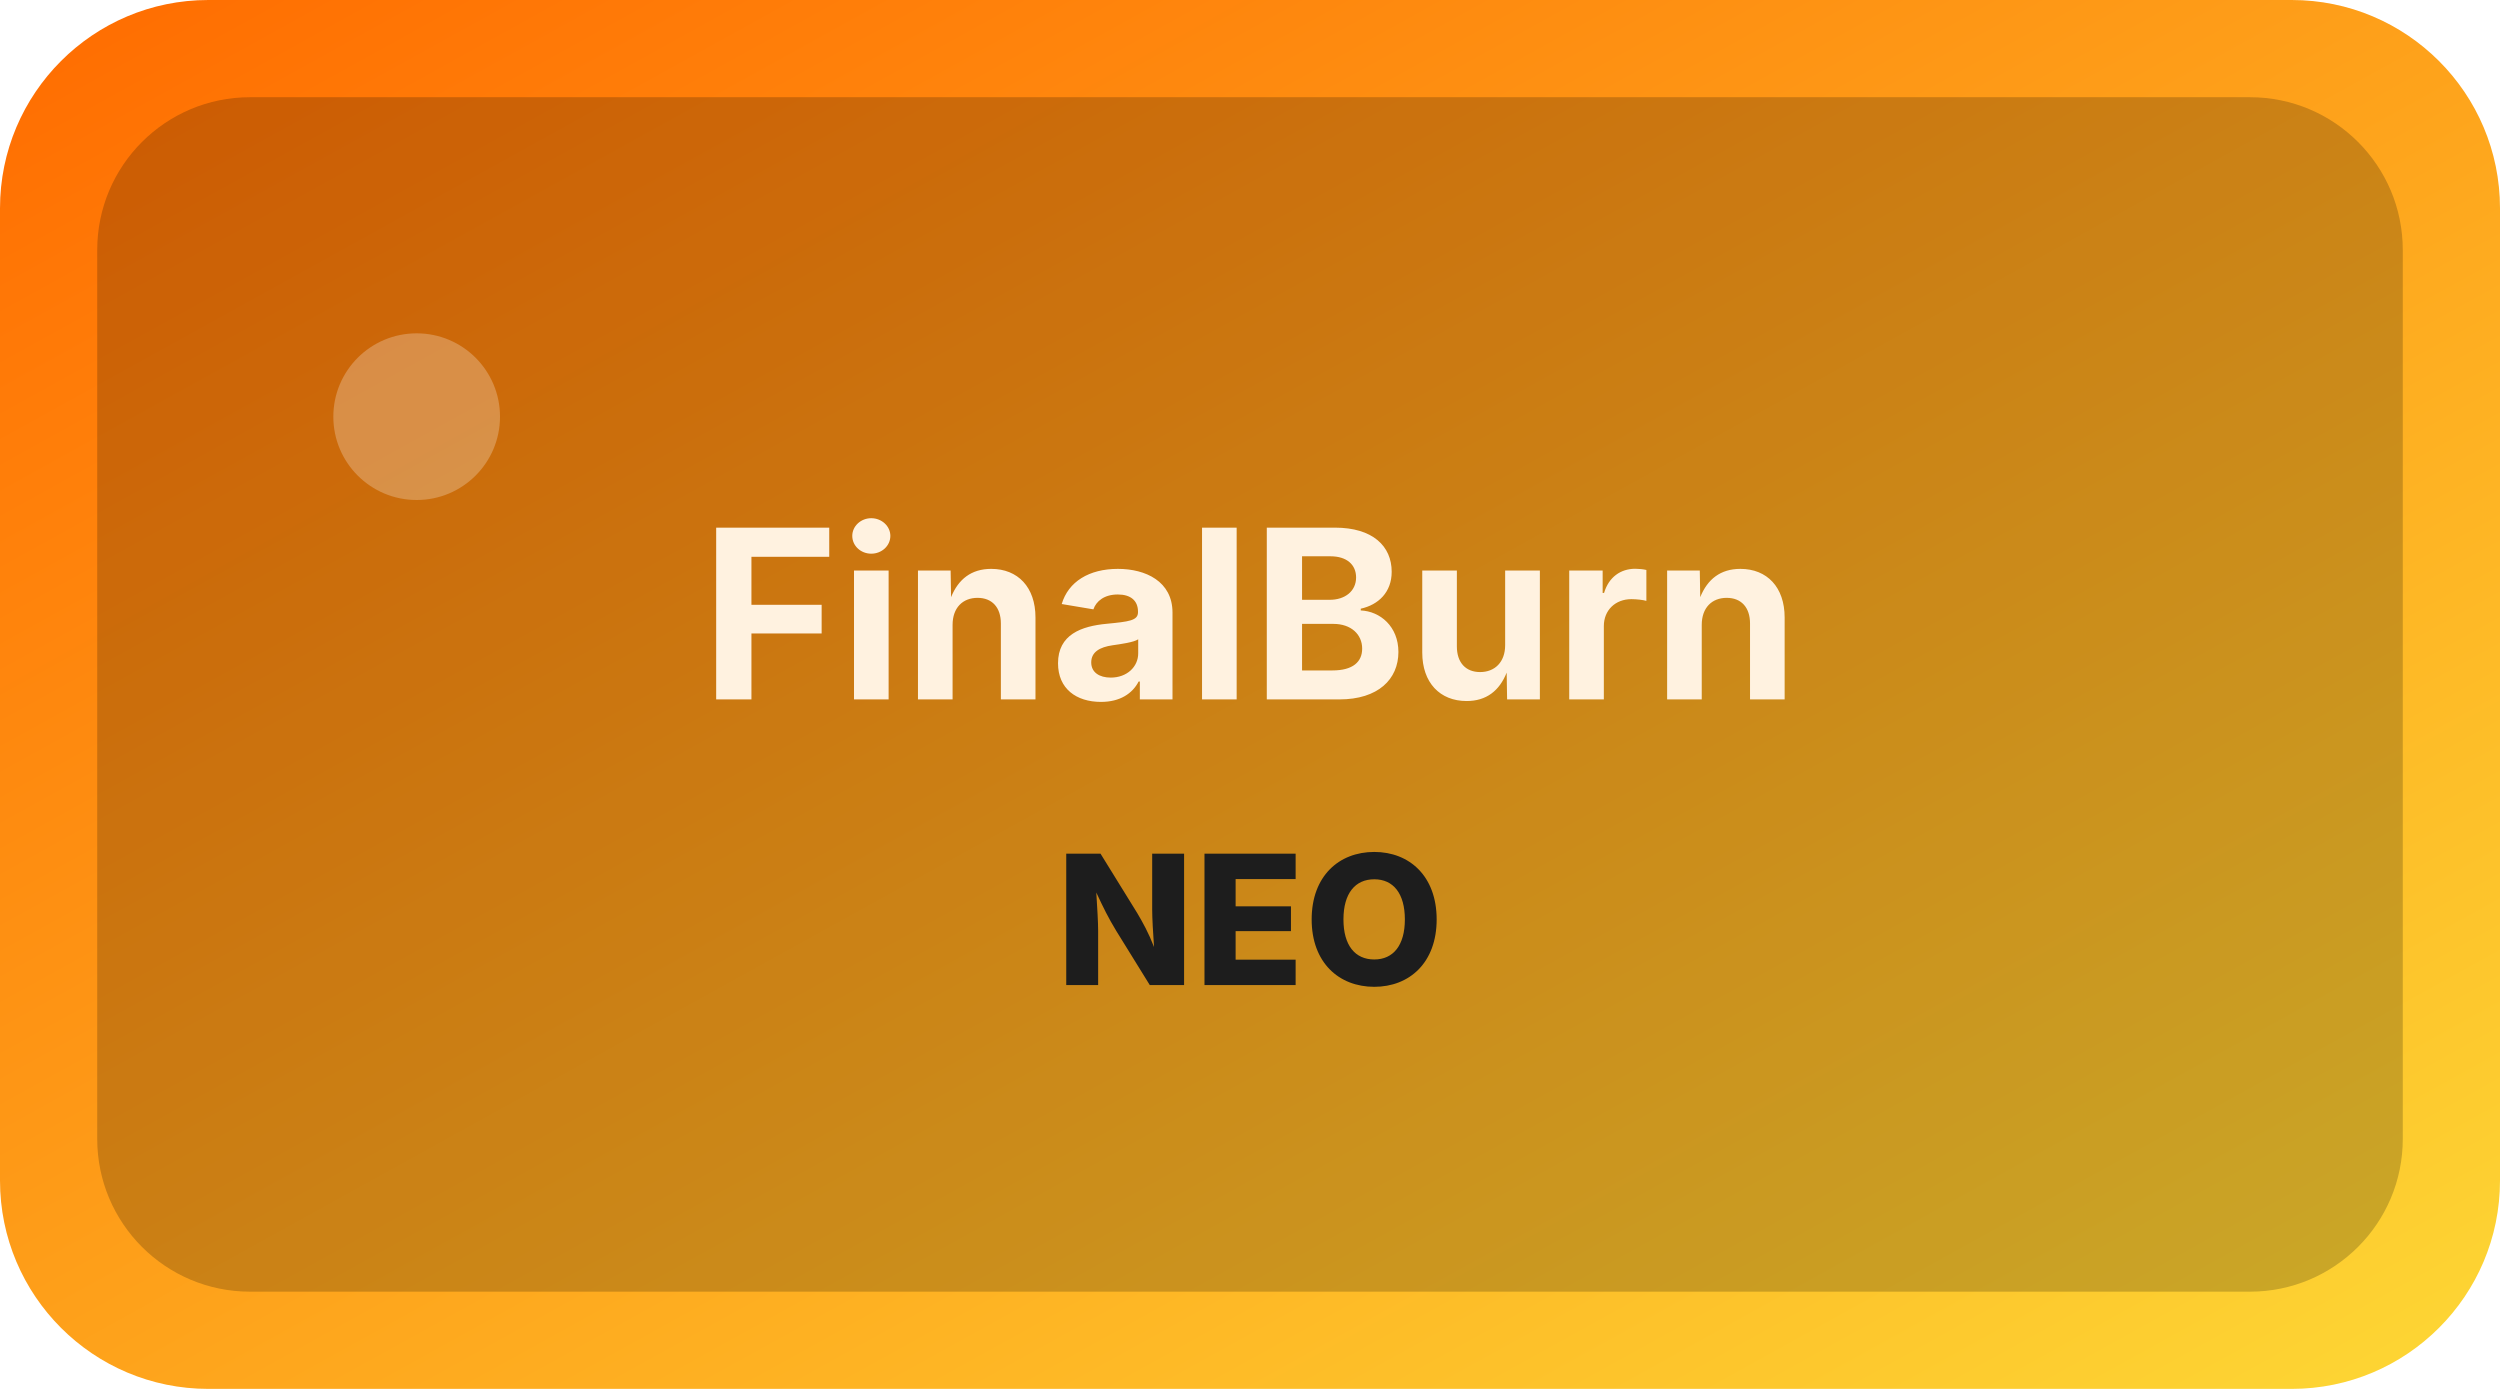
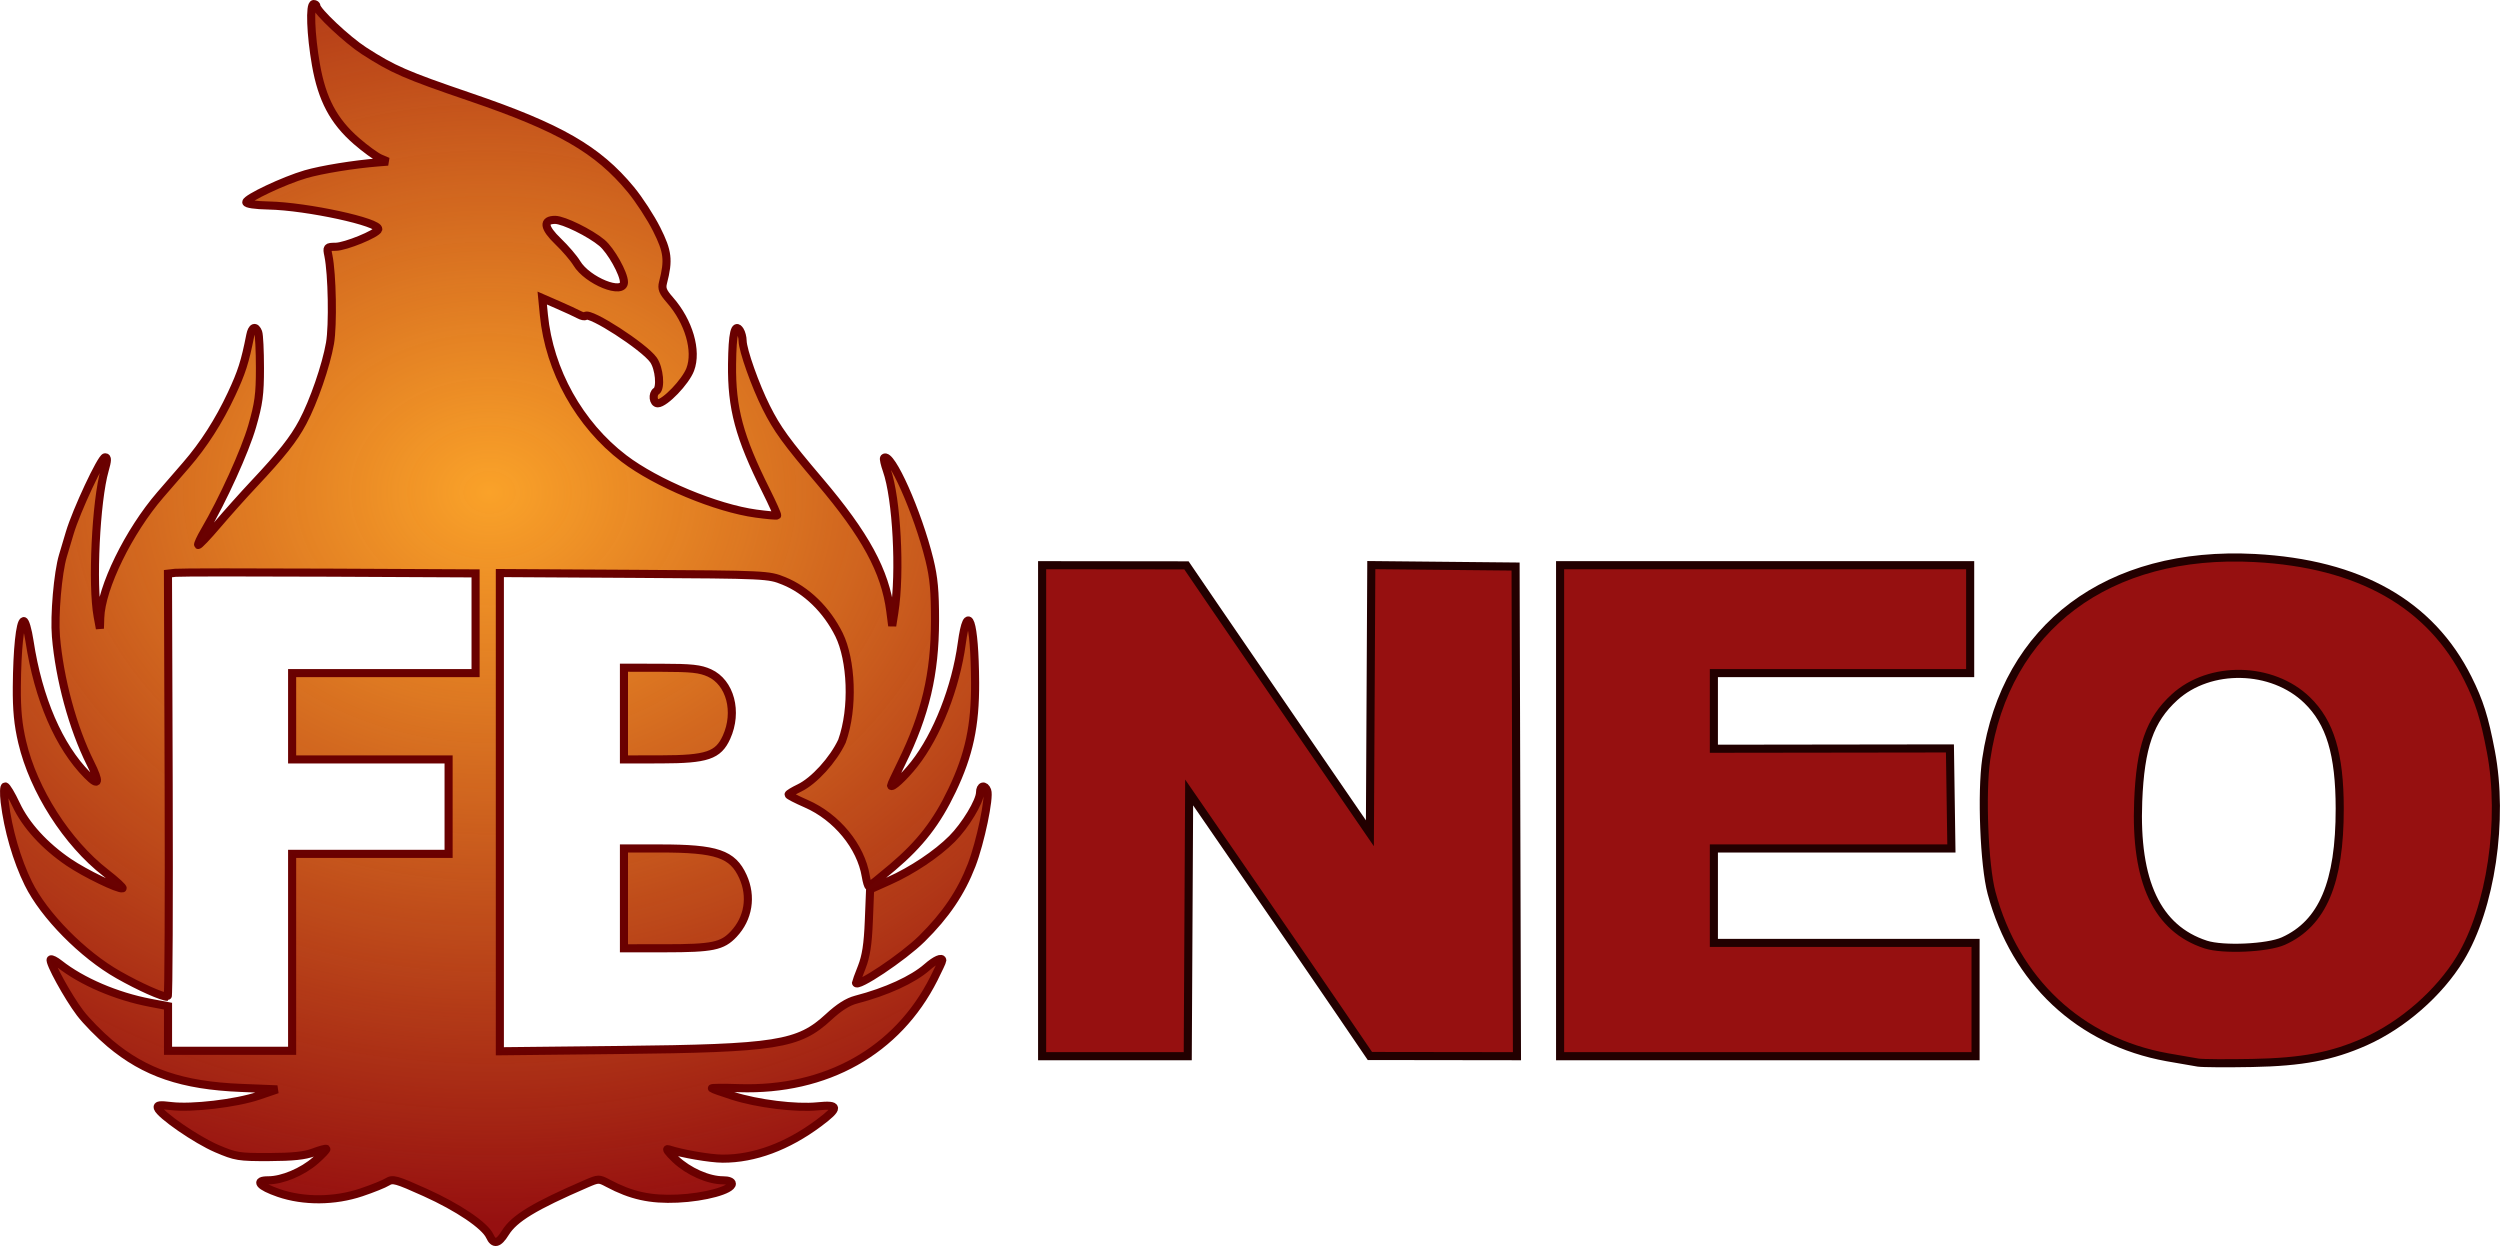
- <svg xmlns="http://www.w3.org/2000/svg" viewBox="0 0 360 200" aria-label="FinalBurn Neo logo">
-   <defs>
-     <linearGradient id="grad" x1="0" y1="0" x2="1" y2="1">
-       <stop offset="0%" stop-color="#ff6b00" />
-       <stop offset="100%" stop-color="#fdd835" />
-     </linearGradient>
-   </defs>
-   <rect width="360" height="200" rx="30" fill="url(#grad)" />
-   <rect x="14" y="14" width="332" height="172" rx="22" fill="rgba(0, 0, 0, 0.2)" />
-   <text x="50%" y="44%" fill="#fff2e0" font-family="'Space Grotesk', 'Inter', sans-serif" font-size="34" font-weight="700" text-anchor="middle" dominant-baseline="middle">FinalBurn</text>
-   <text x="50%" y="66%" fill="#1d1d1d" font-family="'Inter', sans-serif" font-size="26" font-weight="800" text-anchor="middle" dominant-baseline="middle">NEO</text>
-   <circle cx="60" cy="60" r="12" fill="rgba(255, 255, 255, 0.25)" />
+ <svg xmlns="http://www.w3.org/2000/svg" height="166.435" viewBox="0 0 1235.563 615.811" width="333.936">
+   <radialGradient id="a" cx="313.836" cy="250.703" gradientTransform="matrix(-.01086 1.48513 -1.81703 -.0133 789.901 -200.08)" gradientUnits="userSpaceOnUse" r="243.063">
+     <stop offset="0" stop-color="#faa229" />
+     <stop offset="1" stop-color="#faa229" stop-opacity="0" />
+   </radialGradient>
+   <path d="M242.078 610.95c-2.413-5.294-15.724-14.286-31.992-21.61-14.267-6.422-15.983-6.902-18.647-5.22-1.613 1.02-7.419 3.36-12.902 5.2-13.182 4.425-28.428 4.537-40.749.3-9.707-3.34-12.147-6.29-5.193-6.28 6.968.01 16.944-4.19 23.357-9.835 3.228-2.842 5.637-5.4 5.353-5.684s-3.16.493-6.391 1.727c-4.282 1.635-10.213 2.26-21.875 2.302-15.109.055-16.557-.18-26-4.222-9.996-4.277-28.003-16.714-29.068-20.076-.445-1.406.94-1.596 6.586-.902 10.138 1.246 32.168-1.348 43.149-5.082l9.333-3.174-18-.729c-28.902-1.17-47.394-7.447-64.665-21.953-5.08-4.267-11.734-11.048-14.786-15.068C33.566 492.71 24 475.26 25.08 474.18c.368-.367 2.309.625 4.313 2.206 11.072 8.729 28.182 16.058 44.882 19.226l8.763 1.663v22.058h61.333V422h77.334v-46.667h-77.334v-42.666h90.667v-49.289l-72.333-.356c-39.784-.195-73.99-.165-76.016.068l-3.683.424.35 104.576c.192 57.517-.026 104.577-.484 104.577-2.787 0-13.877-4.959-24.354-10.888-17.58-9.949-36.777-29.407-44.506-45.112-5.696-11.575-10.066-26.639-11.7-40.334-.503-4.217-.387-7.666.259-7.666.645 0 3.069 4.05 5.386 9 4.768 10.186 14.11 20.43 25.985 28.494 8.094 5.496 24.702 13.534 26.612 12.879.6-.205-3.159-3.673-8.351-7.707-19.085-14.823-35.61-40.679-41.22-64.491-2.05-8.697-2.755-15.928-2.668-27.334.141-18.528 1.557-32.135 3.385-32.544.731-.164 2.029 4.295 2.884 9.907 4.344 28.51 14.487 52.002 28.608 66.263 5.761 5.817 6.28 3.656 1.445-6.024-8.634-17.29-15.222-41.523-16.991-62.505-.882-10.455.943-31.553 3.454-39.938.659-2.2 2.18-7.3 3.381-11.334C37.734 252.415 50.092 226 51.947 226c1.236 0 1.188 1.487-.203 6.333-4.357 15.184-6.355 56.732-3.478 72.334l1.106 6 .167-5.33c.466-14.888 14.06-42.707 29.714-60.811 3.916-4.528 9.632-11.127 12.703-14.664 8.717-10.04 16.24-21.787 22.436-35.032 5.066-10.83 6.706-15.97 9.308-29.163.813-4.12 2.623-4.79 3.907-1.444.47 1.223.856 9.173.86 17.667.005 13.076-.583 17.487-3.846 28.777-3.553 12.297-14.47 36.337-23.492 51.727-2.06 3.516-3.499 6.641-3.195 6.945.303.304 4.54-4.14 9.415-9.877 4.876-5.735 13.032-14.86 18.125-20.278 13.63-14.498 19.635-22.094 24.13-30.528 5.412-10.154 11.578-27.992 13.49-39.023 1.54-8.89 1.074-34.273-.794-43.3-.87-4.203-.762-4.334 3.588-4.37 4.826-.04 20.434-6.434 21.066-8.63 1.01-3.503-35.286-11.38-54.246-11.772-6.644-.138-10.998-.782-11-1.627-.004-1.91 18.698-10.729 29.331-13.83 7.86-2.293 23.906-4.905 36-5.86l4.667-.367-3.786-1.618c-2.083-.89-7.374-4.737-11.758-8.55-11.284-9.815-17.007-20.584-20.005-37.641C153.541 17.178 152.977 2 155.04 2c.733 0 1.342.45 1.352 1 .047 2.49 15.22 16.755 23.493 22.087 14.412 9.29 20.564 11.97 52.51 22.878 44.277 15.119 62.997 25.903 79.38 45.73 4.078 4.935 9.825 13.772 12.771 19.638 5.52 10.988 6.02 15.19 3.136 26.317-.77 2.973-.139 4.57 3.404 8.606 9.35 10.649 13.577 25.11 10.043 34.363-2.33 6.103-12.526 16.714-16.06 16.714-2.251 0-2.797-4.7-.696-6 2.397-1.48 1.488-11.371-1.42-15.455-4.684-6.579-31.463-23.883-33.62-21.726-.385.385-1.808.095-3.163-.645s-6-2.888-10.324-4.774l-7.861-3.43.812 8.349c2.676 27.492 17.552 54.163 39.576 70.951 15.968 12.172 45.678 24.565 65.292 27.236 5.476.746 10.158 1.155 10.404.91.246-.246-2.21-5.765-5.459-12.265-13.276-26.567-17.065-40.664-16.81-62.543.18-15.317 1.376-20.432 3.886-16.608.723 1.1 1.323 3.4 1.334 5.11.03 4.567 6.272 22.172 11.662 32.89 5.45 10.839 9.874 16.937 26.438 36.442 22.562 26.569 32.377 44.634 34.893 64.225l.942 7.333 1.05-6.666c3.119-19.79 1.178-56.369-3.728-70.273-1.062-3.012-1.666-5.743-1.34-6.069 3.23-3.23 16.676 26.972 22.413 50.342 2.158 8.79 2.777 15.521 2.758 30-.035 26.39-4.75 46.433-16.579 70.48-2.835 5.765-5.156 10.72-5.156 11.012 0 1.827 6.36-4 11.523-10.555 11.218-14.247 20.456-37.747 23.435-59.618 2.917-21.425 6.42-11.138 6.589 19.347.117 21.242-2.946 35.574-11.38 53.254-7.55 15.83-15.69 26.355-29.343 37.946-6.133 5.207-11.45 9.467-11.817 9.467-.366 0-1.04-2.25-1.496-5-2.434-14.664-14.416-29.242-29.4-35.77-4.828-2.103-8.77-4.14-8.762-4.527.008-.387 2.424-1.857 5.367-3.267 7.237-3.468 16.699-13.874 21.044-23.145 3.304-7.049 3.574-8.938 3.574-25.027v-17.402l-5.012-10.142c-6.09-12.322-16.13-22.105-27.326-26.626-7.607-3.072-8.14-3.097-73.996-3.486l-66.333-.391v236.35l59.667-.64c77.074-.828 87.96-2.55 102.765-16.257 5.21-4.824 9.538-7.567 13.604-8.625 14.995-3.901 28.076-9.883 35.103-16.053 4.124-3.621 7.528-5.107 7.528-3.287 0 .387-1.883 4.437-4.184 9-18.036 35.764-53.183 55.496-96.333 54.084-7.664-.25-13.677-.2-13.362.113.314.312 4.915 1.957 10.225 3.655 12.343 3.948 31.31 6.304 41.987 5.217 10.714-1.09 10.85.654.647 8.26-15.535 11.583-31.933 17.662-47.495 17.61-6.225-.022-20.239-2.445-26.819-4.638-1.577-.526-.174 1.469 3.437 4.886 6.43 6.085 16.296 10.459 23.563 10.448 2.61-.004 4.334.665 4.334 1.68 0 3.097-13.381 6.766-26.876 7.37-13.427.602-22.865-1.487-34.358-7.603-4.447-2.367-4.727-2.361-10.666.212-25.844 11.197-35.66 17.151-40.089 24.316-3.357 5.432-5.682 5.93-7.64 1.636zm66.294-471.507c0-4.217-6.412-15.658-10.883-19.421-5.778-4.861-19-11.355-23.12-11.355-6.16 0-5.634 3.832 1.459 10.644 3.6 3.457 7.744 8.292 9.211 10.746 5.239 8.762 23.333 16.041 23.333 9.386zM423.04 485.667c0-.184 1.291-3.634 2.868-7.667 2.144-5.482 3.026-11.262 3.494-22.893l.625-15.56 9.364-4.187c11.4-5.098 23.591-13.233 31.136-20.778 6.544-6.543 13.815-18.589 13.833-22.915.014-3.41 2.364-4.04 3.548-.953 1.285 3.348-3.36 25.586-7.69 36.813-5.222 13.54-12.805 24.758-24.615 36.416-9.288 9.167-32.57 24.7-32.563 21.724zM308.372 444v-24.667h17.935c27.936 0 35.769 2.664 40.87 13.896 4.474 9.85 2.726 20.685-4.59 28.45-5.64 5.985-10.43 6.972-33.881 6.98l-20.334.008zm0-91.333V330l18.334.03c15.131.023 19.31.472 23.922 2.566 10.285 4.67 14.138 19.2 8.427 31.782-4.083 8.997-9.689 10.89-32.35 10.926l-18.333.03z" fill="#961010" />
+   <g stroke-width="4">
+     <path d="M331.039 630.284c-2.413-5.295-15.724-14.286-31.992-21.61-14.267-6.423-15.984-6.903-18.647-5.22-1.613 1.02-7.42 3.36-12.902 5.2-13.182 4.425-28.429 4.537-40.75.299-9.706-3.339-12.146-6.29-5.192-6.28 6.968.011 16.944-4.19 23.357-9.835 3.228-2.842 5.637-5.4 5.353-5.683s-3.16.493-6.391 1.727c-4.282 1.635-10.213 2.259-21.875 2.301-15.109.055-16.557-.18-26-4.221-9.996-4.278-28.003-16.715-29.068-20.077-.445-1.406.94-1.596 6.585-.902 10.14 1.247 32.168-1.348 43.15-5.082l9.333-3.174-18-.728c-28.902-1.17-47.394-7.448-64.665-21.954-5.08-4.267-11.734-11.047-14.786-15.068-6.022-7.933-15.588-25.383-14.507-26.463.368-.368 2.308.624 4.313 2.205 11.072 8.73 28.181 16.059 44.882 19.227l8.763 1.662V538.667h61.333v-97.334h77.334v-46.666h-77.334V352H324v-49.288l-72.333-.356c-39.784-.196-73.99-.165-76.016.067l-3.683.424.35 104.577c.191 57.517-.026 104.576-.484 104.576-2.787 0-13.877-4.958-24.354-10.888-17.58-9.949-36.777-29.407-44.506-45.112-5.696-11.574-10.066-26.639-11.7-40.333-.503-4.218-.387-7.667.259-7.667.645 0 3.069 4.05 5.386 9 4.768 10.186 14.11 20.43 25.985 28.494 8.093 5.497 24.701 13.534 26.612 12.88.6-.206-3.159-3.674-8.352-7.707-19.084-14.824-35.61-40.68-41.22-64.492-2.049-8.697-2.755-15.927-2.667-27.333.14-18.528 1.556-32.136 3.385-32.545.731-.163 2.029 4.295 2.884 9.907 4.344 28.51 14.487 52.003 28.608 66.263 5.76 5.817 6.28 3.656 1.445-6.024-8.635-17.29-15.222-41.523-16.991-62.505-.882-10.455.943-31.553 3.454-39.938.658-2.2 2.18-7.3 3.381-11.333 3.251-10.918 15.609-37.334 17.465-37.334 1.236 0 1.188 1.487-.203 6.334-4.357 15.183-6.356 56.73-3.479 72.333l1.107 6 .167-5.33c.466-14.887 14.06-42.707 29.714-60.81 3.916-4.529 9.632-11.128 12.703-14.665 8.717-10.04 16.24-21.786 22.436-35.032 5.066-10.83 6.706-15.97 9.308-29.163.813-4.12 2.623-4.789 3.907-1.443.47 1.222.856 9.172.86 17.666.005 13.077-.584 17.487-3.846 28.777-3.553 12.298-14.47 36.337-23.492 51.727-2.06 3.516-3.499 6.642-3.195 6.945.303.304 4.54-4.14 9.415-9.876 4.875-5.736 13.032-14.861 18.125-20.279 13.63-14.498 19.634-22.094 24.13-30.528 5.412-10.154 11.578-27.992 13.489-39.023 1.54-8.89 1.075-34.272-.793-43.3-.87-4.202-.762-4.334 3.588-4.37 4.826-.04 20.433-6.433 21.066-8.63 1.01-3.503-35.286-11.38-54.246-11.772-6.644-.137-10.998-.781-11-1.627-.004-1.91 18.698-10.728 29.331-13.83 7.86-2.293 23.906-4.904 36-5.859l4.667-.368-3.787-1.617c-2.082-.89-7.373-4.738-11.757-8.551-11.284-9.814-17.007-20.583-20.005-37.641-2.617-14.89-3.181-30.068-1.118-30.068.733 0 1.342.45 1.352 1 .047 2.49 15.22 16.755 23.493 22.088 14.411 9.289 20.564 11.97 52.51 22.878 44.277 15.118 62.996 25.902 79.38 45.73 4.078 4.934 9.824 13.771 12.771 19.638 5.52 10.987 6.02 15.19 3.136 26.317-.771 2.973-.14 4.57 3.404 8.606 9.35 10.648 13.576 25.11 10.043 34.362-2.33 6.103-12.526 16.715-16.06 16.715-2.252 0-2.797-4.701-.696-6 2.397-1.481 1.488-11.372-1.42-15.456-4.684-6.579-31.463-23.883-33.62-21.725-.385.384-1.808.094-3.163-.645s-6-2.888-10.324-4.775l-7.861-3.43.812 8.349c2.675 27.493 17.552 54.164 39.576 70.952 15.968 12.171 45.678 24.564 65.291 27.236 5.477.746 10.16 1.155 10.405.91.246-.247-2.21-5.766-5.459-12.265-13.276-26.568-17.065-40.665-16.81-62.544.179-15.317 1.376-20.432 3.886-16.607.722 1.1 1.322 3.399 1.334 5.109.03 4.567 6.272 22.172 11.662 32.89 5.45 10.84 9.874 16.937 26.438 36.442 22.562 26.569 32.377 44.635 34.893 64.225l.942 7.334 1.05-6.667c3.118-19.79 1.178-56.368-3.728-70.272-1.063-3.013-1.666-5.744-1.34-6.07 3.23-3.229 16.676 26.972 22.413 50.342 2.158 8.79 2.776 15.521 2.758 30-.035 26.39-4.75 46.433-16.579 70.48-2.836 5.765-5.156 10.72-5.156 11.012 0 1.827 6.36-3.999 11.523-10.555 11.218-14.246 20.456-37.747 23.434-59.618 2.918-21.424 6.422-11.137 6.59 19.348.116 21.242-2.946 35.573-11.38 53.253-7.55 15.83-15.69 26.355-29.343 37.946-6.133 5.207-11.45 9.467-11.817 9.467-.366 0-1.04-2.25-1.496-5-2.434-14.664-14.416-29.241-29.401-35.77-4.827-2.103-8.77-4.14-8.761-4.526.008-.387 2.423-1.858 5.367-3.268 7.237-3.467 16.699-13.874 21.044-23.145 5.894-16.451 4.616-40.2-1.439-52.57-6.09-12.323-16.13-22.106-27.325-26.627-7.607-3.071-8.14-3.096-73.996-3.485L336 302.55v236.351l59.667-.641c77.074-.828 87.96-2.55 102.765-16.256 5.21-4.824 9.538-7.568 13.604-8.626 14.994-3.9 28.076-9.883 35.103-16.053 4.124-3.62 7.528-5.107 7.528-3.287 0 .388-1.883 4.438-4.184 9-18.037 35.764-53.183 55.496-96.333 54.085-7.664-.251-13.677-.2-13.363.112.315.313 4.916 1.958 10.226 3.656 12.343 3.947 31.31 6.303 41.987 5.216 10.714-1.09 10.85.654.647 8.26-15.535 11.583-31.934 17.663-47.496 17.61-6.224-.021-20.238-2.445-26.818-4.638-1.577-.526-.174 1.47 3.437 4.886 6.43 6.085 16.296 10.46 23.563 10.448 2.61-.004 4.334.665 4.334 1.68 0 3.097-13.381 6.766-26.876 7.37-13.427.602-22.865-1.487-34.358-7.603-4.447-2.366-4.727-2.36-10.667.213-25.843 11.196-35.66 17.15-40.088 24.315-3.357 5.433-5.683 5.93-7.64 1.636zm66.294-471.508c0-4.216-6.412-15.658-10.883-19.42-5.778-4.862-19-11.356-23.12-11.356-6.16 0-5.635 3.832 1.459 10.644 3.6 3.457 7.744 8.293 9.211 10.746 5.238 8.763 23.333 16.042 23.333 9.386zM512.001 505c0-.183 1.29-3.633 2.868-7.667 2.144-5.482 3.026-11.262 3.493-22.893l.626-15.56 9.364-4.187c11.4-5.097 23.591-13.233 31.136-20.777 6.544-6.544 13.815-18.59 13.833-22.916.014-3.409 2.364-4.04 3.548-.953 1.285 3.348-3.36 25.586-7.69 36.814-5.222 13.54-12.805 24.758-24.615 36.415-9.288 9.167-32.57 24.7-32.563 21.724zm-114.668-41.667v-24.666h17.935c27.936 0 35.769 2.663 40.87 13.895 4.474 9.85 2.726 20.686-4.591 28.451-5.638 5.984-10.43 6.971-33.88 6.98l-20.334.007zm0-91.333v-22.667l18.334.03c15.131.024 19.309.472 23.921 2.566 10.286 4.67 14.139 19.2 8.428 31.783-4.083 8.996-9.689 10.89-32.35 10.925l-18.333.03z" fill="url(#a)" stroke="#6a0000" stroke-opacity=".996" transform="translate(-88.96 -19.333)" />
+     <path d="M1086.372 525.168c-2.2-.333-9.085-1.527-15.3-2.653-43.205-7.827-75.06-37.626-86.781-81.182-3.65-13.561-5.08-49.487-2.636-66.202 9.532-65.189 60.294-103.187 132.717-99.345 51.652 2.74 86.872 22.657 105.298 59.547 5.724 11.46 8.167 19.197 11.373 36.02 6.457 33.89.01 77.39-15.188 102.401-10.33 17.005-28.427 32.814-47.019 41.075-16.367 7.273-31.166 10.064-55.797 10.523-12.467.232-24.467.15-26.667-.184zm42.164-60.086c19.34-8.73 27.864-28.81 27.813-65.533-.037-26.909-4.717-42.468-16.098-53.513-17.245-16.735-48.088-17.397-65.582-1.408-12.194 11.144-16.845 24.48-17.917 51.372-1.586 39.807 9.343 62.99 33.386 70.82 8.53 2.778 30.607 1.779 38.398-1.738zm-613.497-64.415V279.333l35.667.04 35.666.04 13.377 19.627c7.357 10.794 27.757 40.587 45.333 66.205l31.957 46.579.346-66.267.346-66.267 35.654.355 35.654.355.34 121 .34 121-36.34-.05-36.34-.05-14.71-21.616c-8.09-11.89-28.19-41.196-44.667-65.125l-29.956-43.507-.346 65.174-.346 65.174h-71.975zm256 0V279.333h202.667v53.334H847.039v37.386l58.333-.082 58.334-.083.363 24.723.362 24.722H847.04V466h129.333v56H771.04z" fill="#961010" stroke="#200" />
+   </g>
</svg>
